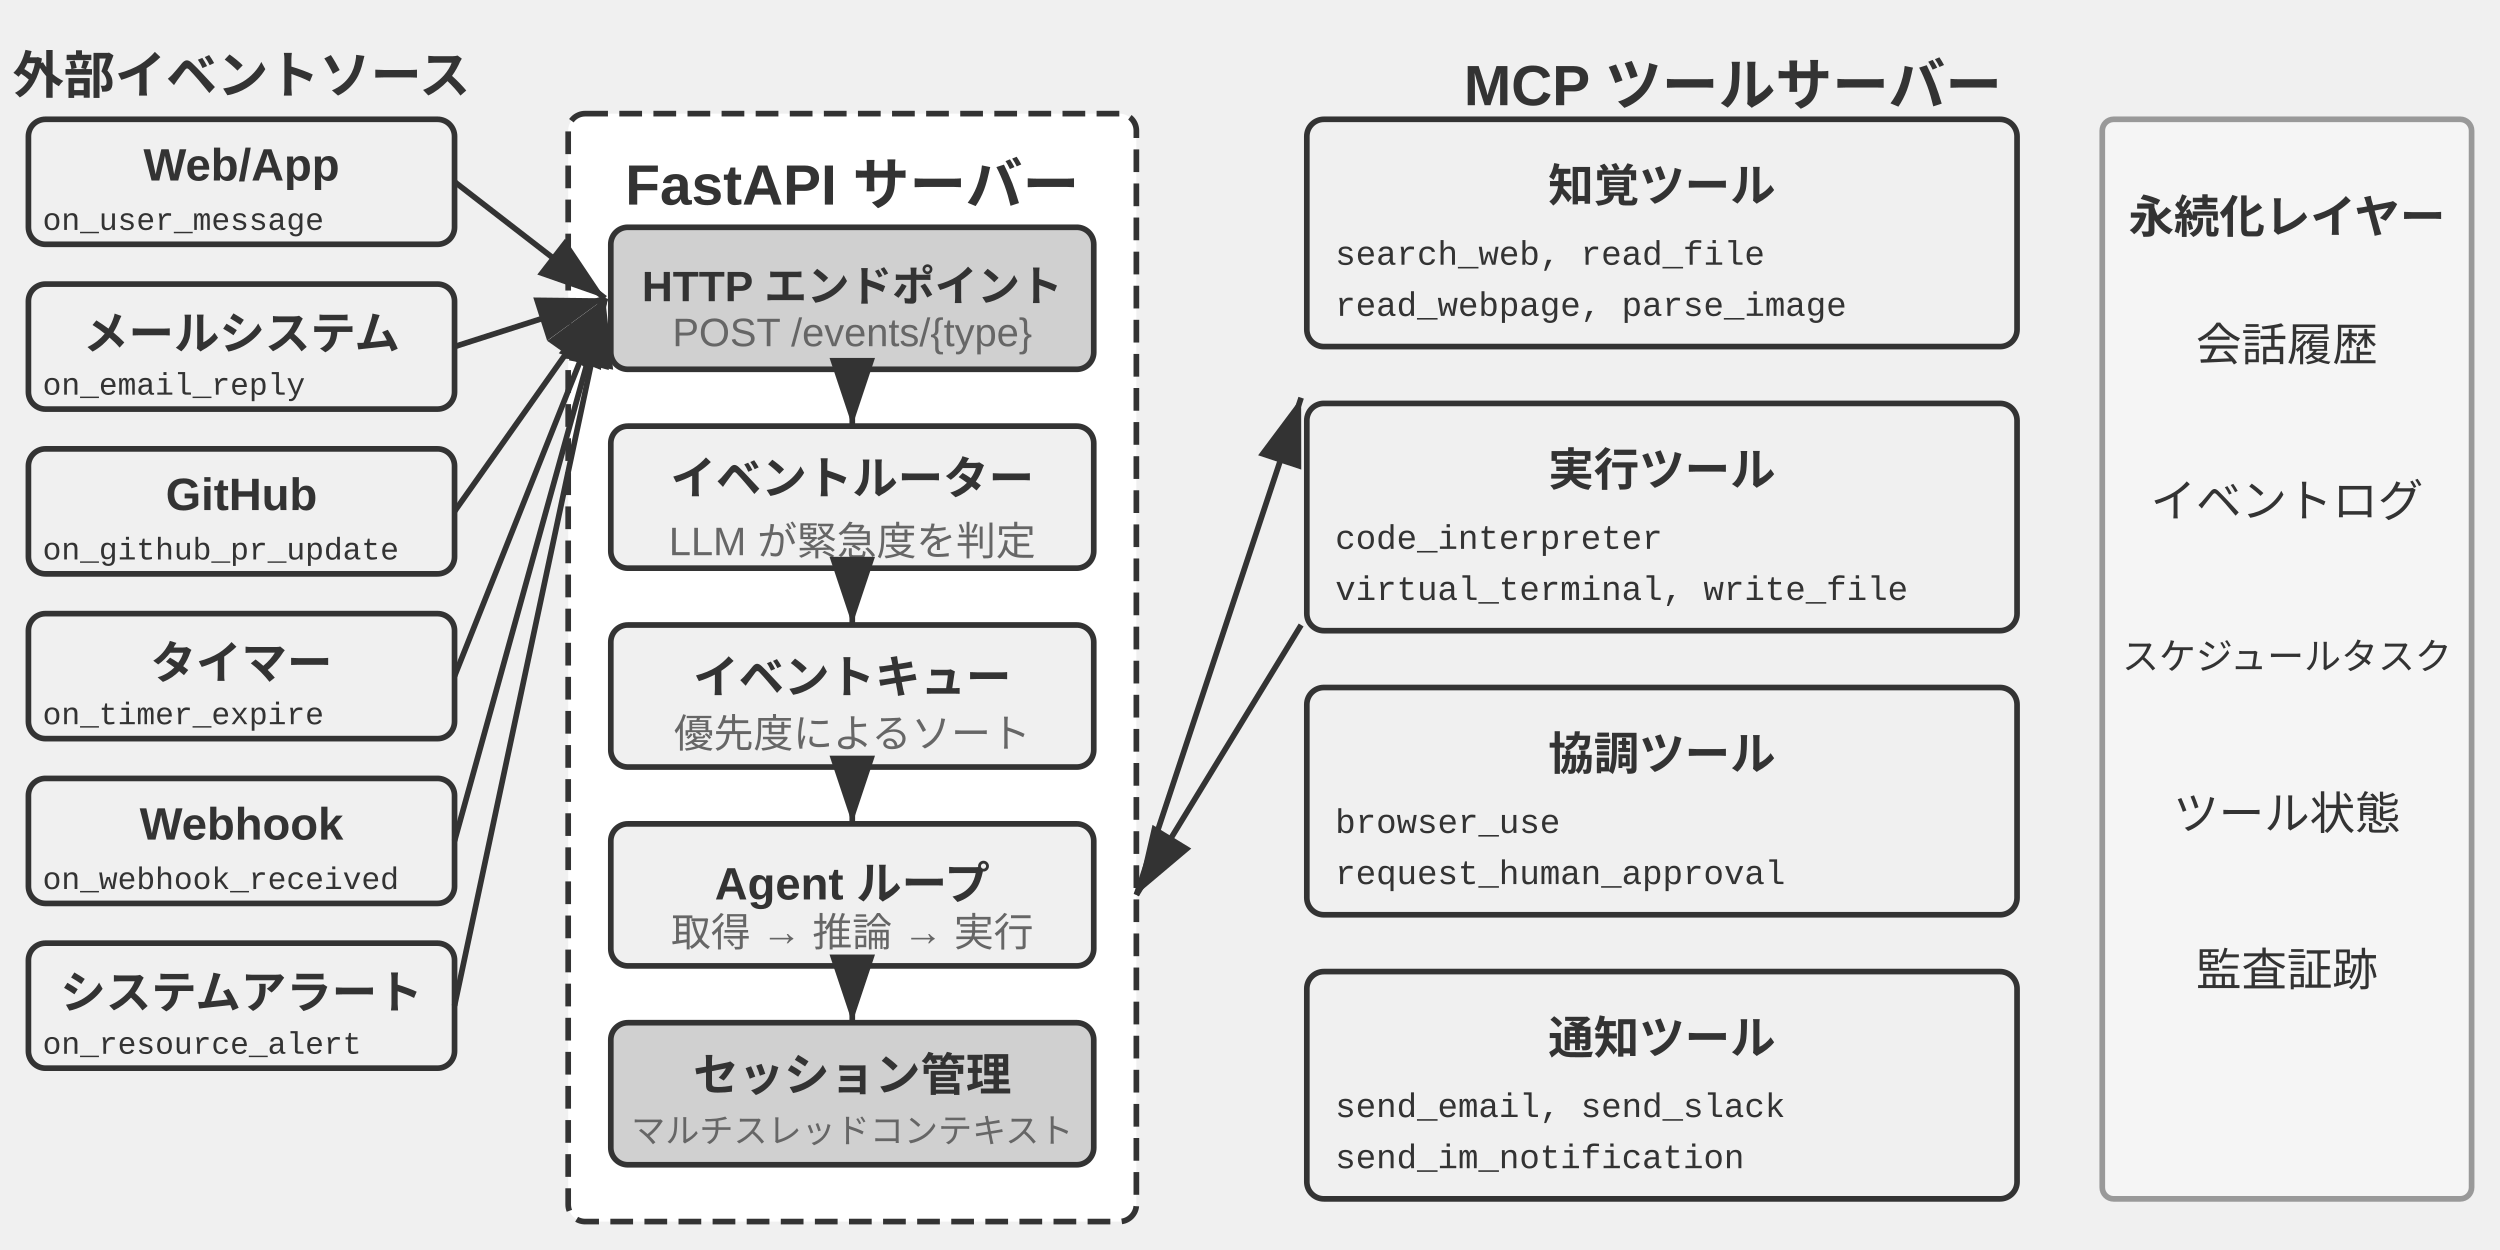
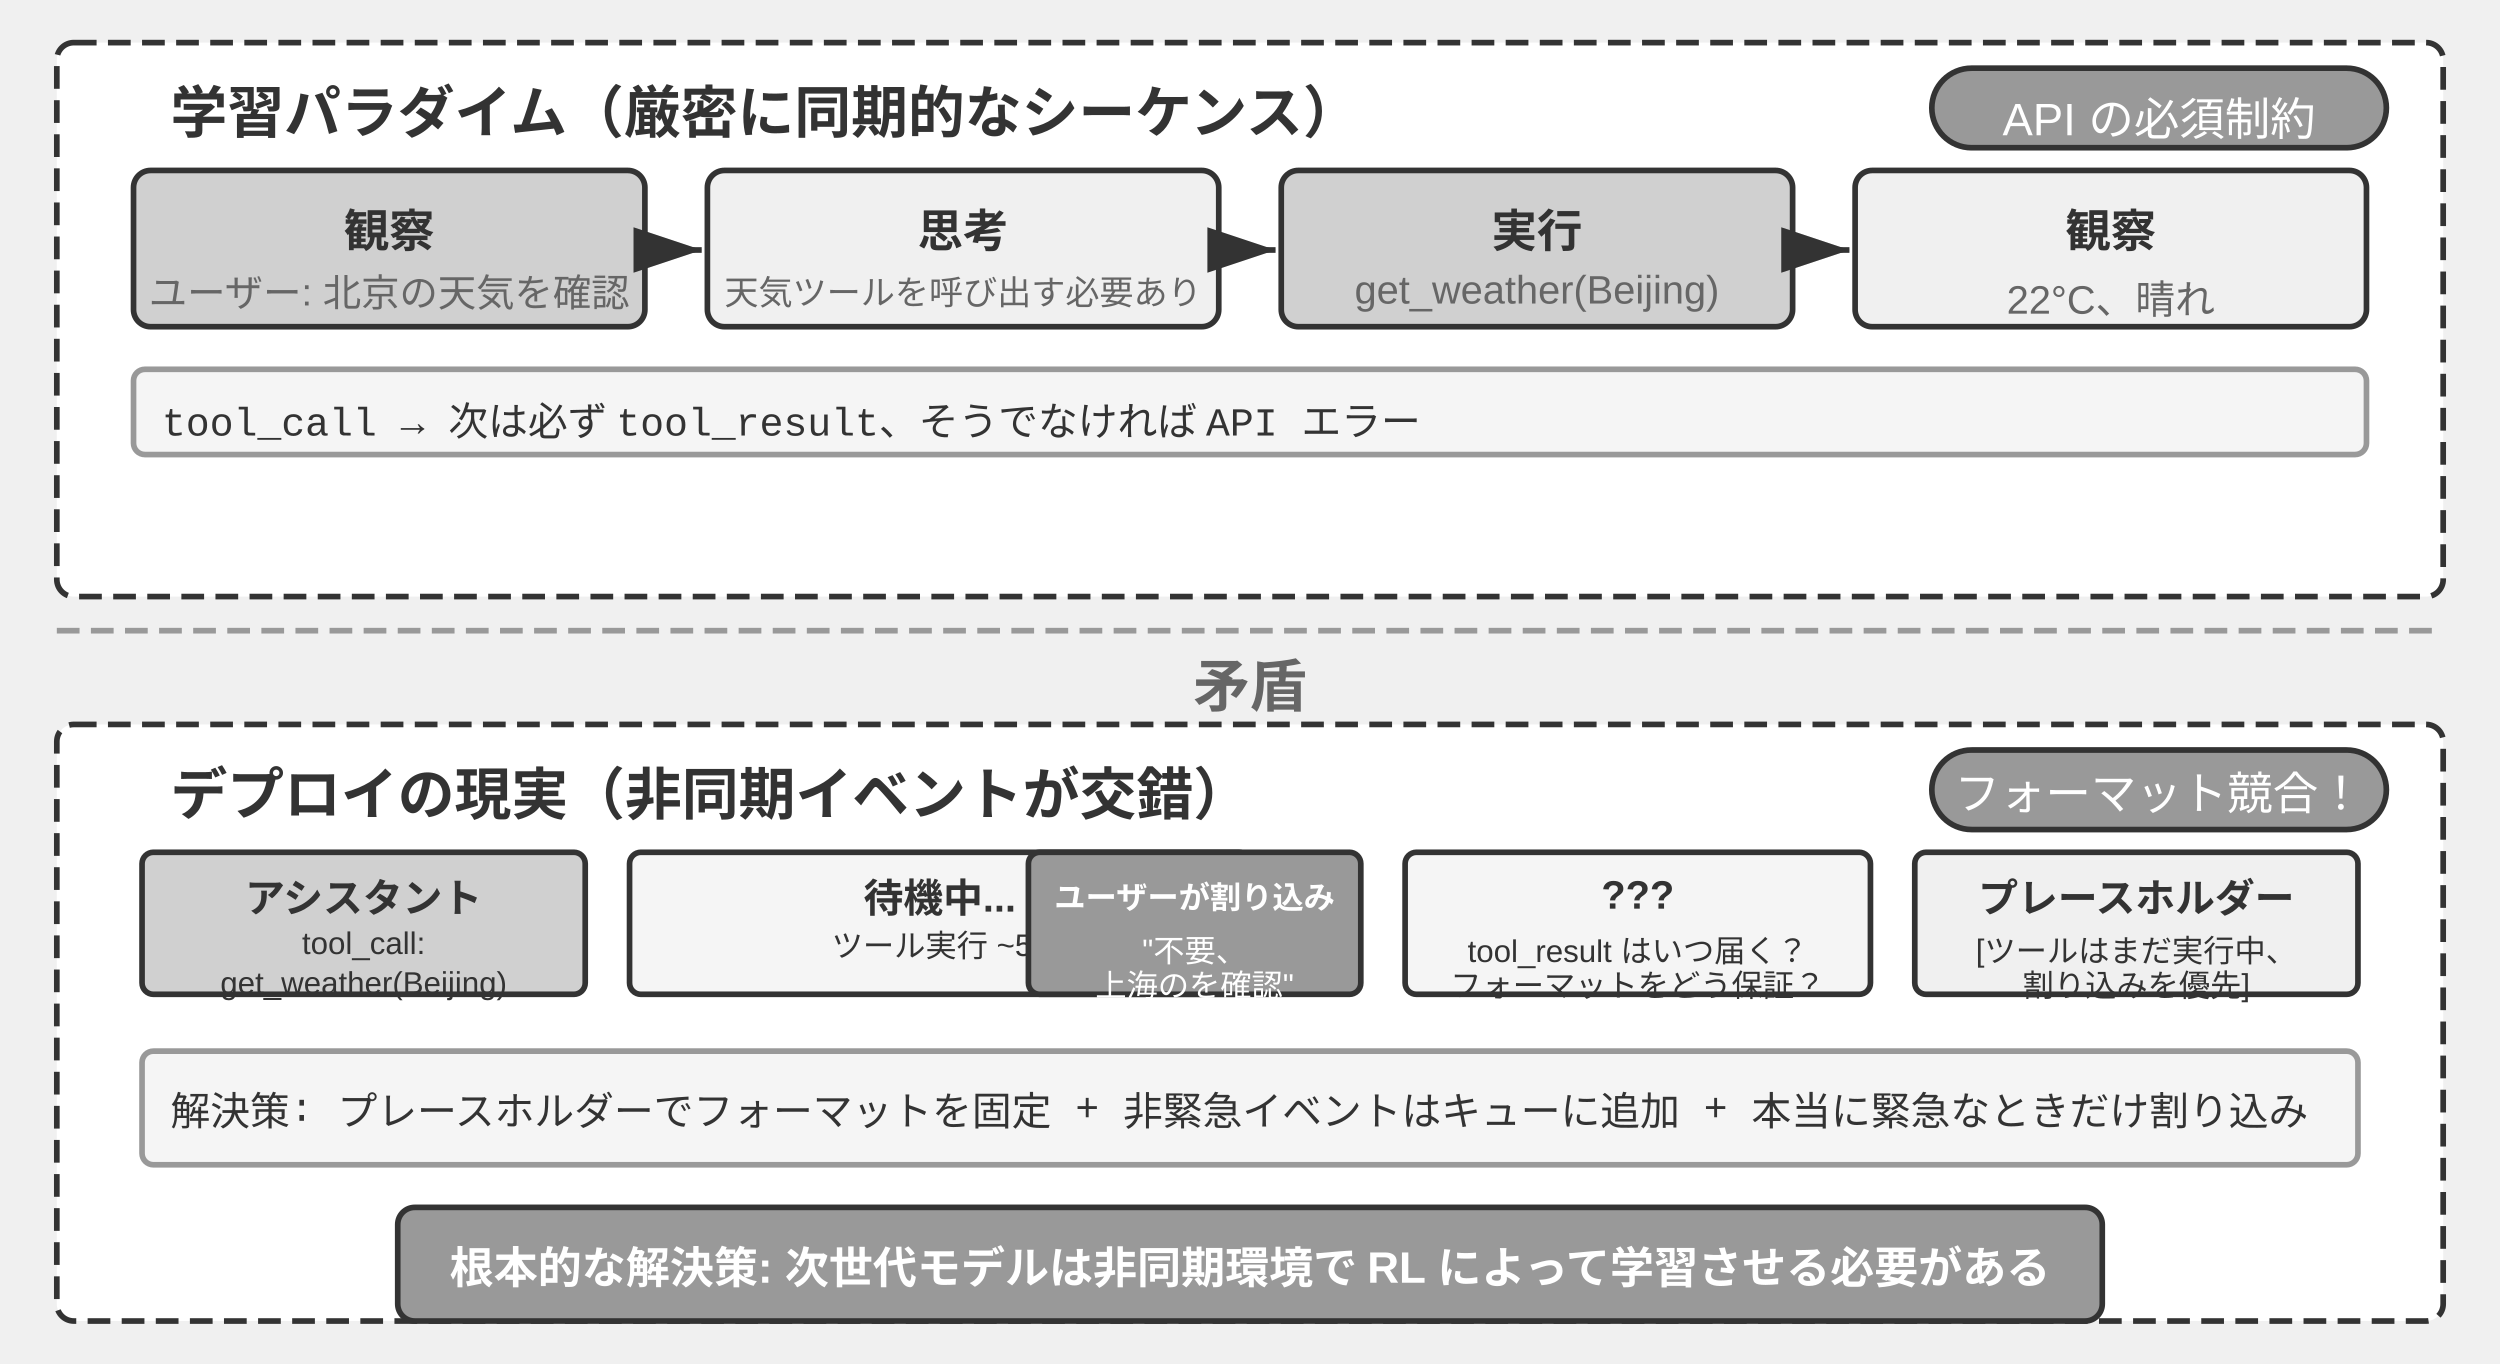
- <svg xmlns="http://www.w3.org/2000/svg" viewBox="0 40 880 440" width="880" height="440" style="background:#ffffff">
+ <svg xmlns="http://www.w3.org/2000/svg" viewBox="0 40 880 480" width="880" height="480" style="background:#ffffff">
  <defs>
    <marker id="ah" markerWidth="12" markerHeight="8" refX="12" refY="4" orient="auto">
      <polygon points="0 0, 12 4, 0 8" fill="#333333" />
    </marker>
    <marker id="ah-light" markerWidth="12" markerHeight="8" refX="12" refY="4" orient="auto">
      <polygon points="0 0, 12 4, 0 8" fill="#999999" />
    </marker>
  </defs>
-   <text x="85" y="65" font-family="Arial, 'Helvetica Neue', Helvetica, 'PingFang SC', 'Microsoft YaHei', sans-serif" font-size="18" fill="#333333" text-anchor="middle" dominant-baseline="central" font-weight="bold">外部イベントソース</text>
-   <rect x="10" y="82" width="150" height="44" rx="6" fill="#f0f0f0" stroke="#333333" stroke-width="2" />
-   <text x="85" y="98" font-family="Arial, 'Helvetica Neue', Helvetica, 'PingFang SC', 'Microsoft YaHei', sans-serif" font-size="16" fill="#333333" text-anchor="middle" dominant-baseline="central" font-weight="bold">Web/App</text>
-   <text x="15" y="118" font-family="'Courier New', Courier, monospace" font-size="11" fill="#333333" text-anchor="start" dominant-baseline="central">on_user_message</text>
-   <rect x="10" y="140" width="150" height="44" rx="6" fill="#f0f0f0" stroke="#333333" stroke-width="2" />
-   <text x="85" y="156" font-family="Arial, 'Helvetica Neue', Helvetica, 'PingFang SC', 'Microsoft YaHei', sans-serif" font-size="16" fill="#333333" text-anchor="middle" dominant-baseline="central" font-weight="bold">メールシステム</text>
-   <text x="15" y="176" font-family="'Courier New', Courier, monospace" font-size="11" fill="#333333" text-anchor="start" dominant-baseline="central">on_email_reply</text>
-   <rect x="10" y="198" width="150" height="44" rx="6" fill="#f0f0f0" stroke="#333333" stroke-width="2" />
-   <text x="85" y="214" font-family="Arial, 'Helvetica Neue', Helvetica, 'PingFang SC', 'Microsoft YaHei', sans-serif" font-size="16" fill="#333333" text-anchor="middle" dominant-baseline="central" font-weight="bold">GitHub</text>
-   <text x="15" y="234" font-family="'Courier New', Courier, monospace" font-size="11" fill="#333333" text-anchor="start" dominant-baseline="central">on_github_pr_update</text>
-   <rect x="10" y="256" width="150" height="44" rx="6" fill="#f0f0f0" stroke="#333333" stroke-width="2" />
-   <text x="85" y="272" font-family="Arial, 'Helvetica Neue', Helvetica, 'PingFang SC', 'Microsoft YaHei', sans-serif" font-size="16" fill="#333333" text-anchor="middle" dominant-baseline="central" font-weight="bold">タイマー</text>
-   <text x="15" y="292" font-family="'Courier New', Courier, monospace" font-size="11" fill="#333333" text-anchor="start" dominant-baseline="central">on_timer_expire</text>
-   <rect x="10" y="314" width="150" height="44" rx="6" fill="#f0f0f0" stroke="#333333" stroke-width="2" />
-   <text x="85" y="330" font-family="Arial, 'Helvetica Neue', Helvetica, 'PingFang SC', 'Microsoft YaHei', sans-serif" font-size="16" fill="#333333" text-anchor="middle" dominant-baseline="central" font-weight="bold">Webhook</text>
-   <text x="15" y="350" font-family="'Courier New', Courier, monospace" font-size="11" fill="#333333" text-anchor="start" dominant-baseline="central">on_webhook_received</text>
-   <rect x="10" y="372" width="150" height="44" rx="6" fill="#f0f0f0" stroke="#333333" stroke-width="2" />
-   <text x="85" y="388" font-family="Arial, 'Helvetica Neue', Helvetica, 'PingFang SC', 'Microsoft YaHei', sans-serif" font-size="16" fill="#333333" text-anchor="middle" dominant-baseline="central" font-weight="bold">システムアラート</text>
-   <text x="15" y="408" font-family="'Courier New', Courier, monospace" font-size="11" fill="#333333" text-anchor="start" dominant-baseline="central">on_resource_alert</text>
-   <rect x="200" y="80" width="200" height="390" rx="6" fill="#ffffff" stroke="#333333" stroke-width="2" stroke-dasharray="8,4" />
-   <text x="300" y="100" font-family="Arial, 'Helvetica Neue', Helvetica, 'PingFang SC', 'Microsoft YaHei', sans-serif" font-size="20" fill="#333333" text-anchor="middle" dominant-baseline="central" font-weight="bold">FastAPI サーバー</text>
-   <rect x="215" y="120" width="170" height="50" rx="6" fill="#d0d0d0" stroke="#333333" stroke-width="2" />
-   <text x="300" y="137" font-family="Arial, 'Helvetica Neue', Helvetica, 'PingFang SC', 'Microsoft YaHei', sans-serif" font-size="15" fill="#333333" text-anchor="middle" dominant-baseline="central" font-weight="bold">HTTP エンドポイント</text>
-   <text x="300" y="157" font-family="Arial, 'Helvetica Neue', Helvetica, 'PingFang SC', 'Microsoft YaHei', sans-serif" font-size="14" fill="#666666" text-anchor="middle" dominant-baseline="central" font-weight="normal">POST /events/{type}</text>
-   <rect x="215" y="190" width="170" height="50" rx="6" fill="#f0f0f0" stroke="#333333" stroke-width="2" />
-   <text x="300" y="207" font-family="Arial, 'Helvetica Neue', Helvetica, 'PingFang SC', 'Microsoft YaHei', sans-serif" font-size="16" fill="#333333" text-anchor="middle" dominant-baseline="central" font-weight="bold">イベントルーター</text>
-   <text x="300" y="227" font-family="Arial, 'Helvetica Neue', Helvetica, 'PingFang SC', 'Microsoft YaHei', sans-serif" font-size="14" fill="#666666" text-anchor="middle" dominant-baseline="central" font-weight="normal">LLM が緊急度を判定</text>
-   <rect x="215" y="260" width="170" height="50" rx="6" fill="#f0f0f0" stroke="#333333" stroke-width="2" />
-   <text x="300" y="277" font-family="Arial, 'Helvetica Neue', Helvetica, 'PingFang SC', 'Microsoft YaHei', sans-serif" font-size="16" fill="#333333" text-anchor="middle" dominant-baseline="central" font-weight="bold">イベントキュー</text>
-   <text x="300" y="297" font-family="Arial, 'Helvetica Neue', Helvetica, 'PingFang SC', 'Microsoft YaHei', sans-serif" font-size="14" fill="#666666" text-anchor="middle" dominant-baseline="central" font-weight="normal">優先度によるソート</text>
-   <rect x="215" y="330" width="170" height="50" rx="6" fill="#f0f0f0" stroke="#333333" stroke-width="2" />
-   <text x="300" y="347" font-family="Arial, 'Helvetica Neue', Helvetica, 'PingFang SC', 'Microsoft YaHei', sans-serif" font-size="16" fill="#333333" text-anchor="middle" dominant-baseline="central" font-weight="bold">Agent ループ</text>
-   <text x="300" y="367" font-family="Arial, 'Helvetica Neue', Helvetica, 'PingFang SC', 'Microsoft YaHei', sans-serif" font-size="14" fill="#666666" text-anchor="middle" dominant-baseline="central" font-weight="normal">取得 → 推論 → 実行</text>
-   <rect x="215" y="400" width="170" height="50" rx="6" fill="#d0d0d0" stroke="#333333" stroke-width="2" />
-   <text x="300" y="417" font-family="Arial, 'Helvetica Neue', Helvetica, 'PingFang SC', 'Microsoft YaHei', sans-serif" font-size="16" fill="#333333" text-anchor="middle" dominant-baseline="central" font-weight="bold">セッション管理</text>
-   <text x="300" y="437" font-family="Arial, 'Helvetica Neue', Helvetica, 'PingFang SC', 'Microsoft YaHei', sans-serif" font-size="12" fill="#666666" text-anchor="middle" dominant-baseline="central" font-weight="normal">マルチスレッドコンテキスト</text>
-   <line x1="300" y1="170" x2="300" y2="190" stroke="#333333" stroke-width="2" marker-end="url(#ah)" />
-   <line x1="300" y1="240" x2="300" y2="260" stroke="#333333" stroke-width="2" marker-end="url(#ah)" />
-   <line x1="300" y1="310" x2="300" y2="330" stroke="#333333" stroke-width="2" marker-end="url(#ah)" />
-   <line x1="300" y1="380" x2="300" y2="400" stroke="#333333" stroke-width="2" marker-end="url(#ah)" />
-   <line x1="160" y1="104" x2="213" y2="145" stroke="#333333" stroke-width="2" marker-end="url(#ah)" />
-   <line x1="160" y1="162" x2="213" y2="145" stroke="#333333" stroke-width="2" marker-end="url(#ah)" />
-   <line x1="160" y1="220" x2="213" y2="145" stroke="#333333" stroke-width="2" marker-end="url(#ah)" />
-   <line x1="160" y1="278" x2="213" y2="145" stroke="#333333" stroke-width="2" marker-end="url(#ah)" />
-   <line x1="160" y1="336" x2="213" y2="145" stroke="#333333" stroke-width="2" marker-end="url(#ah)" />
-   <line x1="160" y1="394" x2="213" y2="145" stroke="#333333" stroke-width="2" marker-end="url(#ah)" />
-   <text x="610" y="65" font-family="Arial, 'Helvetica Neue', Helvetica, 'PingFang SC', 'Microsoft YaHei', sans-serif" font-size="20" fill="#333333" text-anchor="middle" dominant-baseline="central" font-weight="bold">MCP ツールサーバー</text>
-   <rect x="460" y="82" width="250" height="80" rx="6" fill="#f0f0f0" stroke="#333333" stroke-width="2" />
-   <text x="585" y="104" font-family="Arial, 'Helvetica Neue', Helvetica, 'PingFang SC', 'Microsoft YaHei', sans-serif" font-size="16" fill="#333333" text-anchor="middle" dominant-baseline="central" font-weight="bold">知覚ツール</text>
-   <text x="470" y="130" font-family="'Courier New', Courier, monospace" font-size="12" fill="#333333" text-anchor="start" dominant-baseline="central">search_web, read_file</text>
-   <text x="470" y="148" font-family="'Courier New', Courier, monospace" font-size="12" fill="#333333" text-anchor="start" dominant-baseline="central">read_webpage, parse_image</text>
-   <rect x="460" y="182" width="250" height="80" rx="6" fill="#f0f0f0" stroke="#333333" stroke-width="2" />
-   <text x="585" y="204" font-family="Arial, 'Helvetica Neue', Helvetica, 'PingFang SC', 'Microsoft YaHei', sans-serif" font-size="16" fill="#333333" text-anchor="middle" dominant-baseline="central" font-weight="bold">実行ツール</text>
-   <text x="470" y="230" font-family="'Courier New', Courier, monospace" font-size="12" fill="#333333" text-anchor="start" dominant-baseline="central">code_interpreter</text>
-   <text x="470" y="248" font-family="'Courier New', Courier, monospace" font-size="12" fill="#333333" text-anchor="start" dominant-baseline="central">virtual_terminal, write_file</text>
-   <rect x="460" y="282" width="250" height="80" rx="6" fill="#f0f0f0" stroke="#333333" stroke-width="2" />
-   <text x="585" y="304" font-family="Arial, 'Helvetica Neue', Helvetica, 'PingFang SC', 'Microsoft YaHei', sans-serif" font-size="16" fill="#333333" text-anchor="middle" dominant-baseline="central" font-weight="bold">協調ツール</text>
-   <text x="470" y="330" font-family="'Courier New', Courier, monospace" font-size="12" fill="#333333" text-anchor="start" dominant-baseline="central">browser_use</text>
-   <text x="470" y="348" font-family="'Courier New', Courier, monospace" font-size="12" fill="#333333" text-anchor="start" dominant-baseline="central">request_human_approval</text>
-   <rect x="460" y="382" width="250" height="80" rx="6" fill="#f0f0f0" stroke="#333333" stroke-width="2" />
-   <text x="585" y="404" font-family="Arial, 'Helvetica Neue', Helvetica, 'PingFang SC', 'Microsoft YaHei', sans-serif" font-size="16" fill="#333333" text-anchor="middle" dominant-baseline="central" font-weight="bold">通知ツール</text>
-   <text x="470" y="430" font-family="'Courier New', Courier, monospace" font-size="12" fill="#333333" text-anchor="start" dominant-baseline="central">send_email, send_slack</text>
-   <text x="470" y="448" font-family="'Courier New', Courier, monospace" font-size="12" fill="#333333" text-anchor="start" dominant-baseline="central">send_im_notification</text>
-   <line x1="400" y1="355" x2="458" y2="180" stroke="#333333" stroke-width="2" marker-end="url(#ah)" />
-   <line x1="458" y1="260" x2="400" y2="355" stroke="#333333" stroke-width="2" marker-end="url(#ah)" />
-   <rect x="740" y="82" width="130" height="380" rx="4" fill="#f5f5f5" stroke="#999999" stroke-width="2" />
-   <text x="805" y="115" font-family="Arial, 'Helvetica Neue', Helvetica, 'PingFang SC', 'Microsoft YaHei', sans-serif" font-size="16" fill="#333333" text-anchor="middle" dominant-baseline="central" font-weight="bold">永続化レイヤー</text>
-   <text x="805" y="160" font-family="Arial, 'Helvetica Neue', Helvetica, 'PingFang SC', 'Microsoft YaHei', sans-serif" font-size="16" fill="#333333" text-anchor="middle" dominant-baseline="central" font-weight="normal">会話履歴</text>
-   <text x="805" y="215" font-family="Arial, 'Helvetica Neue', Helvetica, 'PingFang SC', 'Microsoft YaHei', sans-serif" font-size="16" fill="#333333" text-anchor="middle" dominant-baseline="central" font-weight="normal">イベントログ</text>
-   <text x="805" y="270" font-family="Arial, 'Helvetica Neue', Helvetica, 'PingFang SC', 'Microsoft YaHei', sans-serif" font-size="13" fill="#333333" text-anchor="middle" dominant-baseline="central" font-weight="normal">スケジュールタスク</text>
-   <text x="805" y="325" font-family="Arial, 'Helvetica Neue', Helvetica, 'PingFang SC', 'Microsoft YaHei', sans-serif" font-size="16" fill="#333333" text-anchor="middle" dominant-baseline="central" font-weight="normal">ツール状態</text>
-   <text x="805" y="380" font-family="Arial, 'Helvetica Neue', Helvetica, 'PingFang SC', 'Microsoft YaHei', sans-serif" font-size="16" fill="#333333" text-anchor="middle" dominant-baseline="central" font-weight="normal">監査証跡</text>
+   <rect x="20" y="55" width="840" height="195" rx="6" fill="#ffffff" stroke="#333333" stroke-width="2" stroke-dasharray="8,4" />
+   <text x="60" y="78" font-family="Arial, 'Helvetica Neue', Helvetica, 'PingFang SC', 'Microsoft YaHei', sans-serif" font-size="20" fill="#333333" text-anchor="start" dominant-baseline="central" font-weight="bold">学習パラダイム（厳密に同期的なシーケンス）</text>
+   <rect x="680" y="64" width="160" height="28" rx="14" fill="#999999" stroke="#333333" stroke-width="2" />
+   <text x="760.0" y="78.0" font-family="Arial, 'Helvetica Neue', Helvetica, 'PingFang SC', 'Microsoft YaHei', sans-serif" font-size="16" fill="#ffffff" text-anchor="middle" dominant-baseline="central" font-weight="normal">API の必須制約</text>
+   <rect x="47.0" y="100" width="180" height="55" rx="6" fill="#d0d0d0" stroke="#333333" stroke-width="2" />
+   <text x="137.0" y="120" font-family="Arial, 'Helvetica Neue', Helvetica, 'PingFang SC', 'Microsoft YaHei', sans-serif" font-size="16" fill="#333333" text-anchor="middle" dominant-baseline="central" font-weight="bold">観察</text>
+   <text x="137.0" y="142" font-family="Arial, 'Helvetica Neue', Helvetica, 'PingFang SC', 'Microsoft YaHei', sans-serif" font-size="13.5" fill="#666666" text-anchor="middle" dominant-baseline="central" font-weight="normal">ユーザー: 北京の天気を確認</text>
+   <line x1="229.0" y1="128" x2="247.0" y2="128" stroke="#333333" stroke-width="2" marker-end="url(#ah)" />
+   <rect x="249.0" y="100" width="180" height="55" rx="6" fill="#f0f0f0" stroke="#333333" stroke-width="2" />
+   <text x="339.0" y="120" font-family="Arial, 'Helvetica Neue', Helvetica, 'PingFang SC', 'Microsoft YaHei', sans-serif" font-size="16" fill="#333333" text-anchor="middle" dominant-baseline="central" font-weight="bold">思考</text>
+   <text x="339.0" y="142" font-family="Arial, 'Helvetica Neue', Helvetica, 'PingFang SC', 'Microsoft YaHei', sans-serif" font-size="12" fill="#666666" text-anchor="middle" dominant-baseline="central" font-weight="normal">天気ツールを呼び出す必要あり</text>
+   <line x1="431.0" y1="128" x2="449.0" y2="128" stroke="#333333" stroke-width="2" marker-end="url(#ah)" />
+   <rect x="451.0" y="100" width="180" height="55" rx="6" fill="#d0d0d0" stroke="#333333" stroke-width="2" />
+   <text x="541.0" y="120" font-family="Arial, 'Helvetica Neue', Helvetica, 'PingFang SC', 'Microsoft YaHei', sans-serif" font-size="16" fill="#333333" text-anchor="middle" dominant-baseline="central" font-weight="bold">実行</text>
+   <text x="541.0" y="142" font-family="Arial, 'Helvetica Neue', Helvetica, 'PingFang SC', 'Microsoft YaHei', sans-serif" font-size="14" fill="#666666" text-anchor="middle" dominant-baseline="central" font-weight="normal">get_weather(Beijing)</text>
+   <line x1="633.0" y1="128" x2="651.0" y2="128" stroke="#333333" stroke-width="2" marker-end="url(#ah)" />
+   <rect x="653.0" y="100" width="180" height="55" rx="6" fill="#f0f0f0" stroke="#333333" stroke-width="2" />
+   <text x="743.0" y="120" font-family="Arial, 'Helvetica Neue', Helvetica, 'PingFang SC', 'Microsoft YaHei', sans-serif" font-size="16" fill="#333333" text-anchor="middle" dominant-baseline="central" font-weight="bold">観察</text>
+   <text x="743.0" y="142" font-family="Arial, 'Helvetica Neue', Helvetica, 'PingFang SC', 'Microsoft YaHei', sans-serif" font-size="14" fill="#666666" text-anchor="middle" dominant-baseline="central" font-weight="normal">22°C、晴れ</text>
+   <rect x="47.0" y="170" width="786" height="30" rx="4" fill="#f5f5f5" stroke="#999999" stroke-width="2" />
+   <text x="57.0" y="185" font-family="'Courier New', Courier, monospace" font-size="14" fill="#333333" text-anchor="start" dominant-baseline="central">tool_call → 次は必ず tool_result、そうでなければ API エラー</text>
+   <line x1="20" y1="262" x2="860" y2="262" stroke="#999999" stroke-width="2" stroke-dasharray="8,4" />
+   <text x="440.0" y="280" font-family="Arial, 'Helvetica Neue', Helvetica, 'PingFang SC', 'Microsoft YaHei', sans-serif" font-size="20" fill="#666666" text-anchor="middle" dominant-baseline="central" font-weight="bold">矛盾</text>
+   <rect x="20" y="295" width="840" height="210" rx="6" fill="#ffffff" stroke="#333333" stroke-width="2" stroke-dasharray="8,4" />
+   <text x="60" y="318" font-family="Arial, 'Helvetica Neue', Helvetica, 'PingFang SC', 'Microsoft YaHei', sans-serif" font-size="20" fill="#333333" text-anchor="start" dominant-baseline="central" font-weight="bold">デプロイの現実（非同期イベントが交錯）</text>
+   <rect x="680" y="304" width="160" height="28" rx="14" fill="#999999" stroke="#333333" stroke-width="2" />
+   <text x="760.0" y="318.0" font-family="Arial, 'Helvetica Neue', Helvetica, 'PingFang SC', 'Microsoft YaHei', sans-serif" font-size="16" fill="#ffffff" text-anchor="middle" dominant-baseline="central" font-weight="normal">フォーマット競合！</text>
+   <rect x="50.0" y="340" width="156.0" height="50" rx="4" fill="#d0d0d0" stroke="#333333" stroke-width="2" />
+   <text x="128.0" y="355" font-family="Arial, 'Helvetica Neue', Helvetica, 'PingFang SC', 'Microsoft YaHei', sans-serif" font-size="14" fill="#333333" text-anchor="middle" dominant-baseline="central" font-weight="bold">アシスタント</text>
+   <text x="128.0" y="372" font-family="Arial, 'Helvetica Neue', Helvetica, 'PingFang SC', 'Microsoft YaHei', sans-serif" font-size="11" fill="#333333" text-anchor="middle" dominant-baseline="central" font-weight="normal">tool_call:</text>
+   <text x="128.0" y="386" font-family="Arial, 'Helvetica Neue', Helvetica, 'PingFang SC', 'Microsoft YaHei', sans-serif" font-size="11" fill="#333333" text-anchor="middle" dominant-baseline="central" font-weight="normal">get_weather(Beijing)</text>
+   <rect x="221.6" y="340" width="218.4" height="50" rx="4" fill="#f5f5f5" stroke="#333333" stroke-width="2" />
+   <text x="330.8" y="355" font-family="Arial, 'Helvetica Neue', Helvetica, 'PingFang SC', 'Microsoft YaHei', sans-serif" font-size="14" fill="#333333" text-anchor="middle" dominant-baseline="central" font-weight="bold">待機中...</text>
+   <text x="330.8" y="372" font-family="Arial, 'Helvetica Neue', Helvetica, 'PingFang SC', 'Microsoft YaHei', sans-serif" font-size="11" fill="#333333" text-anchor="middle" dominant-baseline="central" font-weight="normal">ツール実行 ~5s</text>
+   <rect x="362.0" y="340" width="117" height="50" rx="4" fill="#999999" stroke="#333333" stroke-width="2" />
+   <text x="420.5" y="355" font-family="Arial, 'Helvetica Neue', Helvetica, 'PingFang SC', 'Microsoft YaHei', sans-serif" font-size="11" fill="#ffffff" text-anchor="middle" dominant-baseline="central" font-weight="bold">ユーザーが割り込み</text>
+   <text x="420.5" y="372" font-family="Arial, 'Helvetica Neue', Helvetica, 'PingFang SC', 'Microsoft YaHei', sans-serif" font-size="11" fill="#ffffff" text-anchor="middle" dominant-baseline="central" font-weight="normal">"不要、</text>
+   <text x="420.5" y="386" font-family="Arial, 'Helvetica Neue', Helvetica, 'PingFang SC', 'Microsoft YaHei', sans-serif" font-size="11" fill="#ffffff" text-anchor="middle" dominant-baseline="central" font-weight="normal">上海のを確認"</text>
+   <rect x="494.6" y="340" width="163.8" height="50" rx="4" fill="#f5f5f5" stroke="#333333" stroke-width="2" />
+   <text x="576.5" y="355" font-family="Arial, 'Helvetica Neue', Helvetica, 'PingFang SC', 'Microsoft YaHei', sans-serif" font-size="14" fill="#333333" text-anchor="middle" dominant-baseline="central" font-weight="bold">???</text>
+   <text x="576.5" y="372" font-family="Arial, 'Helvetica Neue', Helvetica, 'PingFang SC', 'Microsoft YaHei', sans-serif" font-size="11" fill="#333333" text-anchor="middle" dominant-baseline="central" font-weight="normal">tool_result はいつ届く？ </text>
+   <text x="576.5" y="386" font-family="Arial, 'Helvetica Neue', Helvetica, 'PingFang SC', 'Microsoft YaHei', sans-serif" font-size="11" fill="#333333" text-anchor="middle" dominant-baseline="central" font-weight="normal">フォーマットをどう保証？</text>
+   <rect x="674.0" y="340" width="156.0" height="50" rx="4" fill="#f0f0f0" stroke="#333333" stroke-width="2" />
+   <text x="752.0" y="355" font-family="Arial, 'Helvetica Neue', Helvetica, 'PingFang SC', 'Microsoft YaHei', sans-serif" font-size="14" fill="#333333" text-anchor="middle" dominant-baseline="central" font-weight="bold">プレースホルダー</text>
+   <text x="752.0" y="372" font-family="Arial, 'Helvetica Neue', Helvetica, 'PingFang SC', 'Microsoft YaHei', sans-serif" font-size="11" fill="#333333" text-anchor="middle" dominant-baseline="central" font-weight="normal">[ツールはまだ実行中、 </text>
+   <text x="752.0" y="386" font-family="Arial, 'Helvetica Neue', Helvetica, 'PingFang SC', 'Microsoft YaHei', sans-serif" font-size="11" fill="#333333" text-anchor="middle" dominant-baseline="central" font-weight="normal">割り込みを優先]</text>
+   <rect x="50" y="410" width="780" height="40" rx="4" fill="#f5f5f5" stroke="#999999" stroke-width="2" />
+   <text x="60" y="430" font-family="'Courier New', Courier, monospace" font-size="14" fill="#333333" text-anchor="start" dominant-baseline="central">解決策: プレースホルダーでフォーマットを固定 + 非緊急イベントはキューに追加 + 本当に緊急なときだけ割り込み</text>
+   <rect x="140" y="465" width="600" height="40" rx="6" fill="#999999" stroke="#333333" stroke-width="2" />
+   <text x="440.0" y="485" font-family="Arial, 'Helvetica Neue', Helvetica, 'PingFang SC', 'Microsoft YaHei', sans-serif" font-size="15.5" fill="#ffffff" text-anchor="middle" dominant-baseline="central" font-weight="bold">根本的な解決策: 次世代モデルは非同期環境で RL によって学習させる必要がある</text>
</svg>
